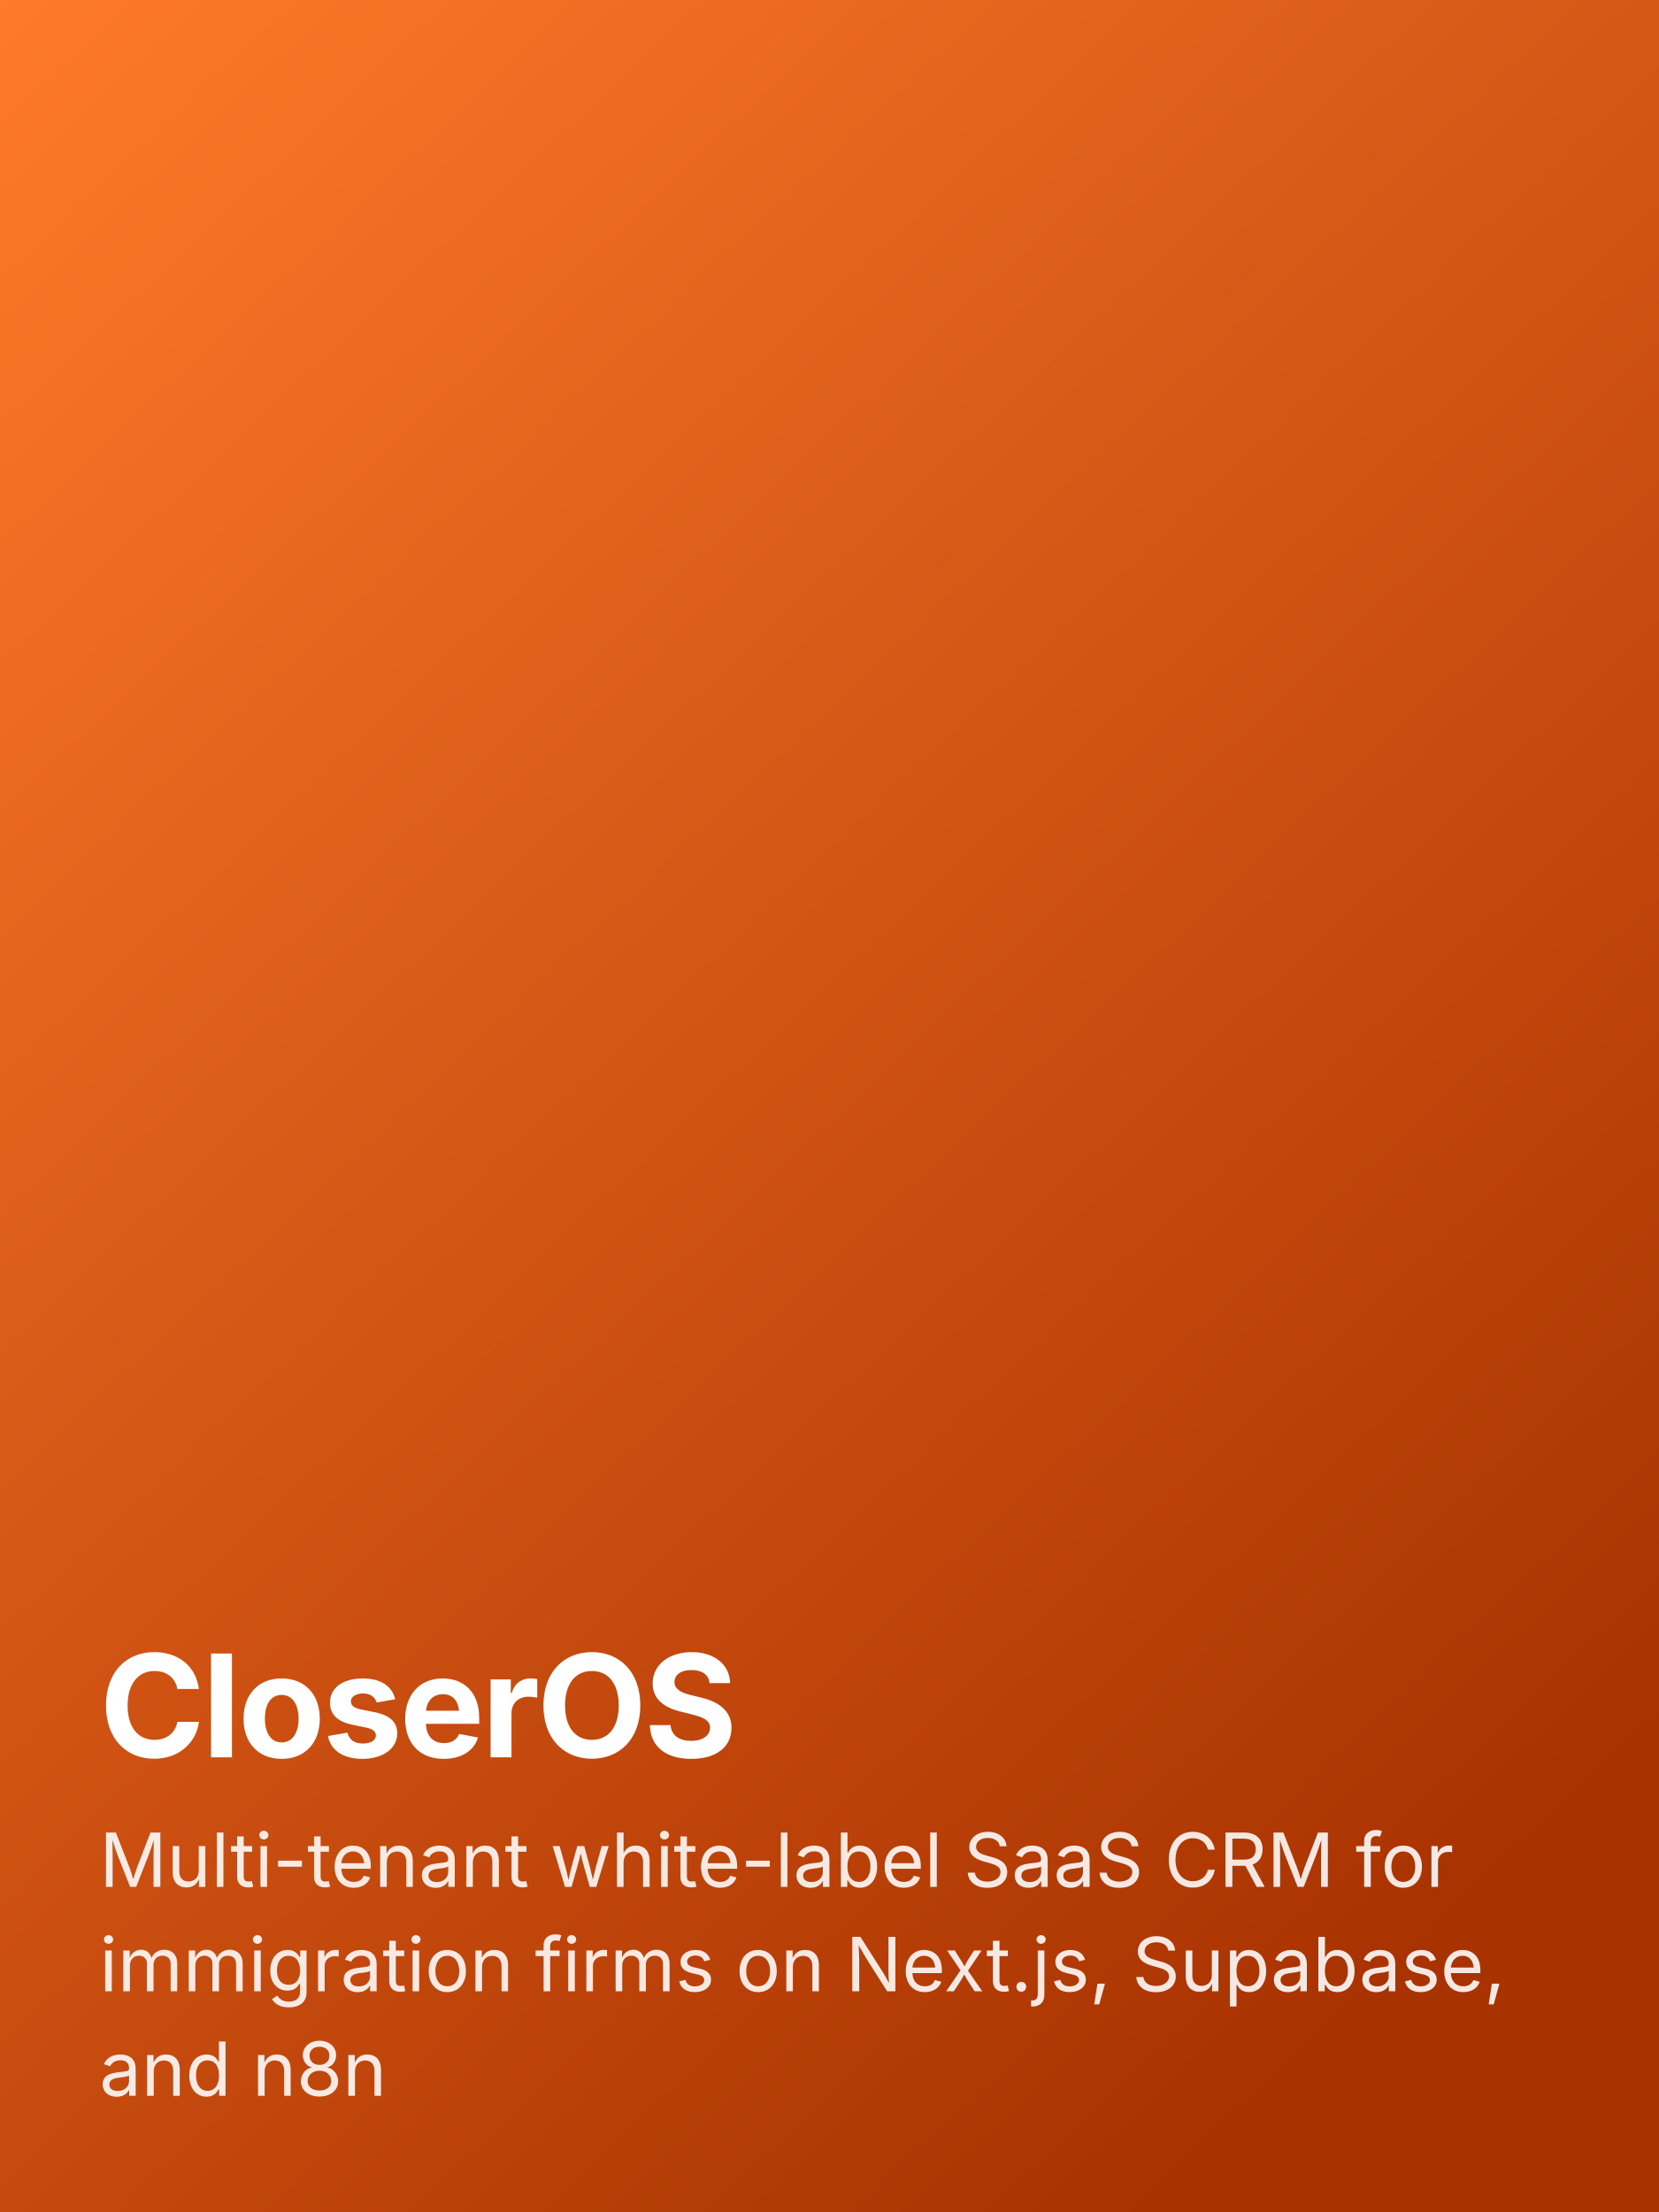
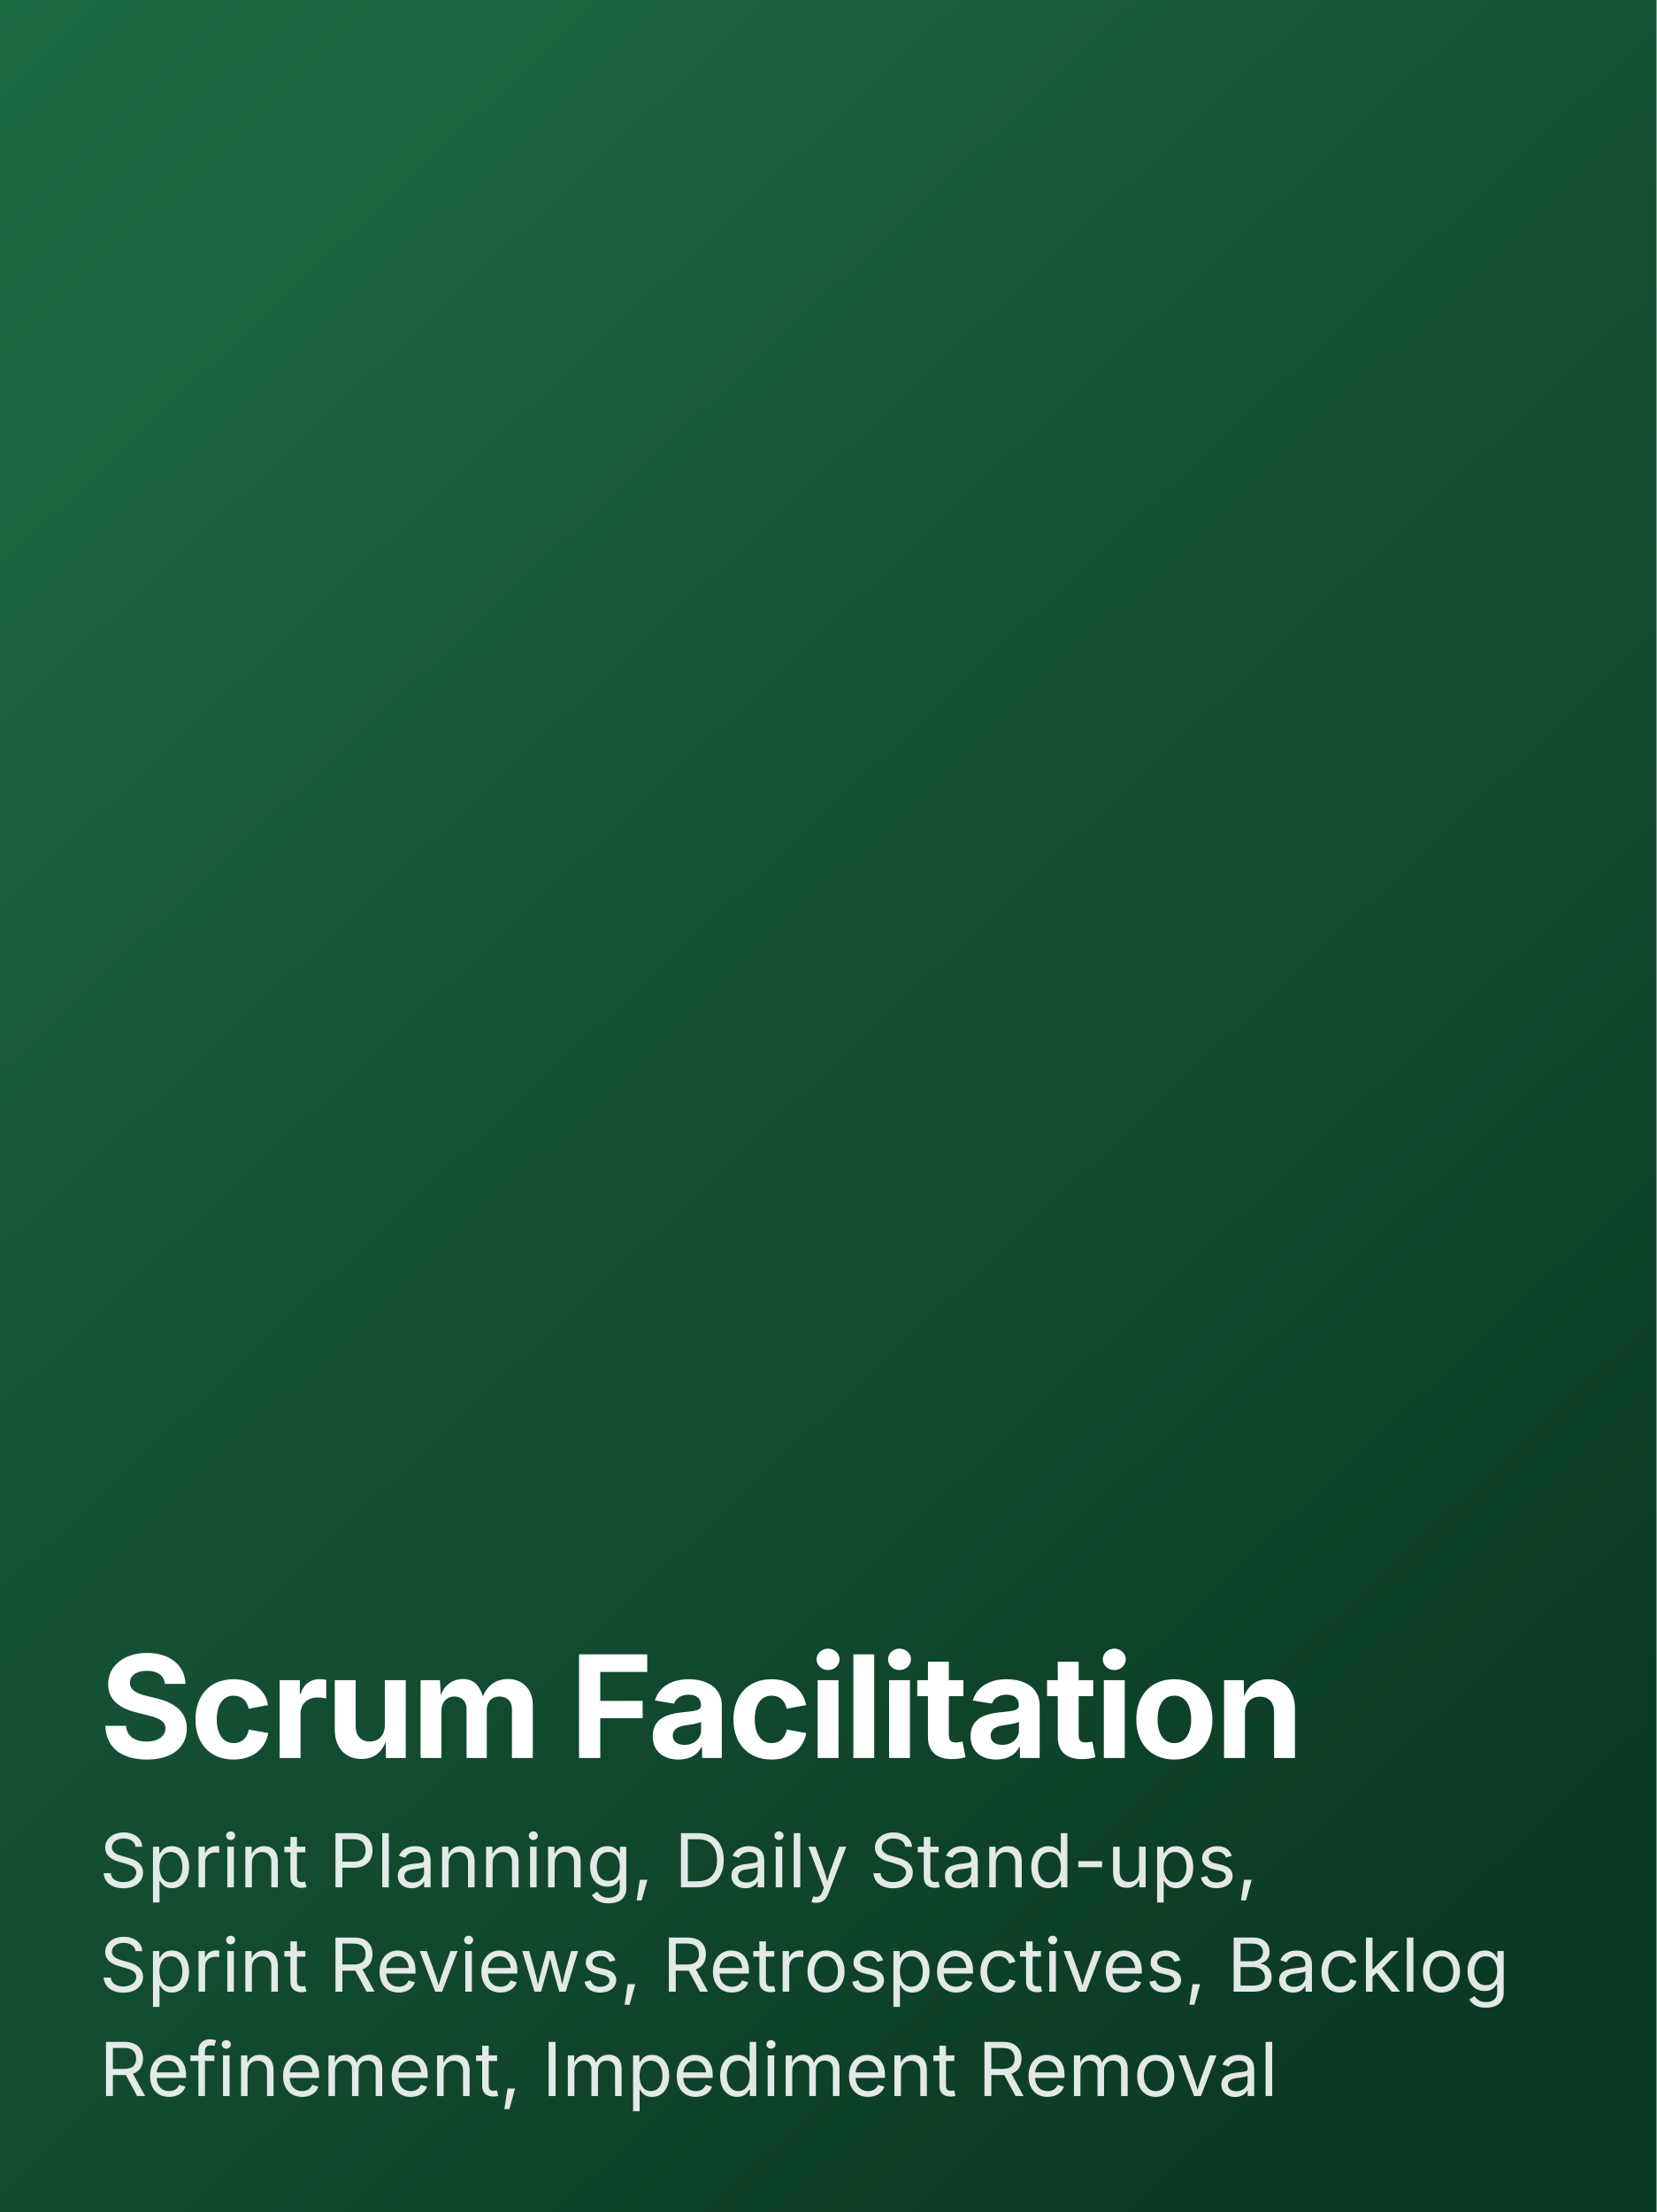
- <svg xmlns="http://www.w3.org/2000/svg" viewBox="0 0 744 992" preserveAspectRatio="xMinYMax slice">
+ <svg xmlns="http://www.w3.org/2000/svg" viewBox="0 0 743 992" preserveAspectRatio="xMinYMax slice">
  <defs>
    <linearGradient id="g" x1="0" y1="0" x2=".7" y2="1">
-       <stop offset="0" stop-color="#ff7a2a" />
-       <stop offset="1" stop-color="#a83200" />
+       <stop offset="0" stop-color="#1f6b46" />
+       <stop offset="1" stop-color="#0b3a24" />
    </linearGradient>
  </defs>
-   <rect width="744" height="992" fill="url(#g)" />
-   <text x="44.6" y="788.1" font-family="Inter, 'Segoe UI', 'Helvetica Neue', Helvetica, Arial, sans-serif" font-weight="700" font-size="64.0" letter-spacing="-1.3" fill="#fff">CloserOS</text>
-   <text x="44.6" y="846.2" font-family="Inter, 'Segoe UI', 'Helvetica Neue', Helvetica, Arial, sans-serif" font-size="33.5" fill="#fff" opacity=".88">Multi-tenant white-label SaaS CRM for</text>
-   <text x="44.6" y="893.0" font-family="Inter, 'Segoe UI', 'Helvetica Neue', Helvetica, Arial, sans-serif" font-size="33.5" fill="#fff" opacity=".88">immigration firms on Next.js, Supabase,</text>
-   <text x="44.6" y="939.9" font-family="Inter, 'Segoe UI', 'Helvetica Neue', Helvetica, Arial, sans-serif" font-size="33.5" fill="#fff" opacity=".88">and n8n</text>
+   <rect width="743" height="992" fill="url(#g)" />
+   <text x="44.6" y="788.4" font-family="Inter, 'Segoe UI', 'Helvetica Neue', Helvetica, Arial, sans-serif" font-weight="700" font-size="63.9" letter-spacing="-1.3" fill="#fff">Scrum Facilitation</text>
+   <text x="44.6" y="846.4" font-family="Inter, 'Segoe UI', 'Helvetica Neue', Helvetica, Arial, sans-serif" font-size="33.4" fill="#fff" opacity=".88">Sprint Planning, Daily Stand-ups,</text>
+   <text x="44.6" y="893.2" font-family="Inter, 'Segoe UI', 'Helvetica Neue', Helvetica, Arial, sans-serif" font-size="33.4" fill="#fff" opacity=".88">Sprint Reviews, Retrospectives, Backlog</text>
+   <text x="44.6" y="940.0" font-family="Inter, 'Segoe UI', 'Helvetica Neue', Helvetica, Arial, sans-serif" font-size="33.4" fill="#fff" opacity=".88">Refinement, Impediment Removal</text>
</svg>
